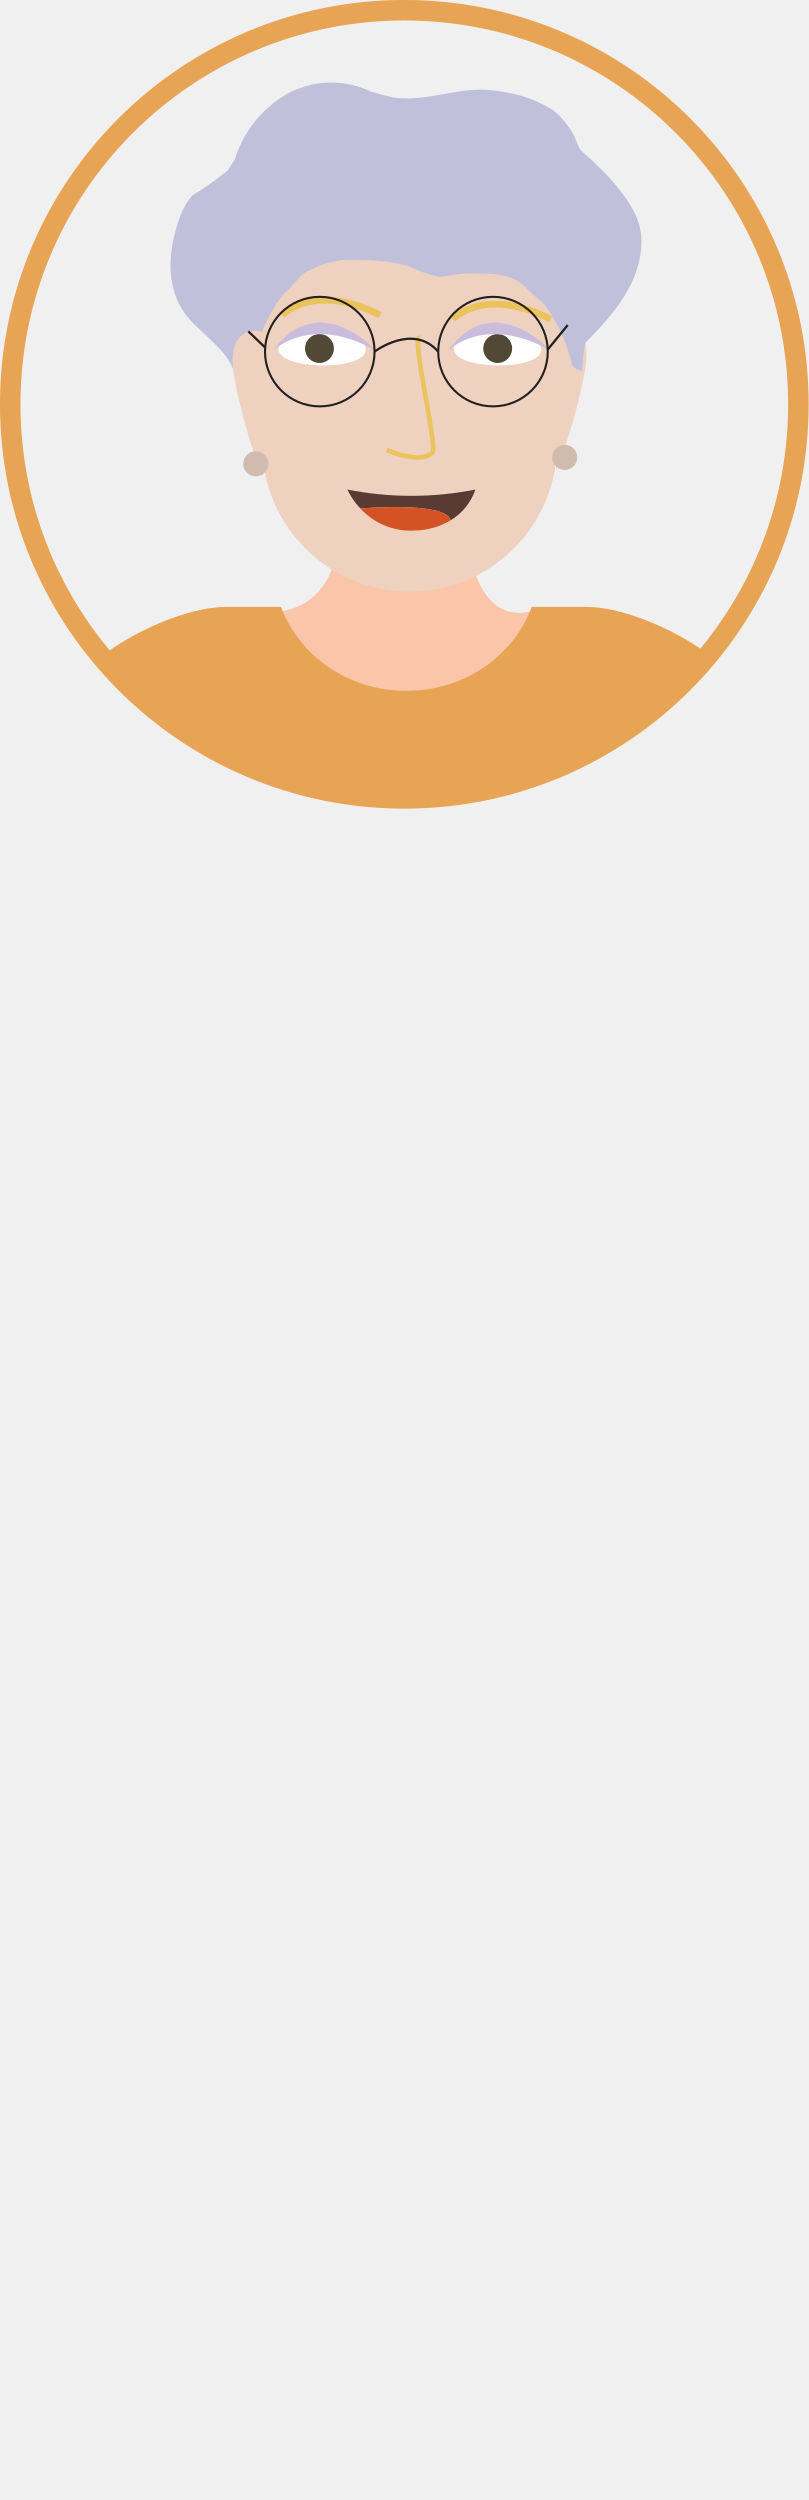
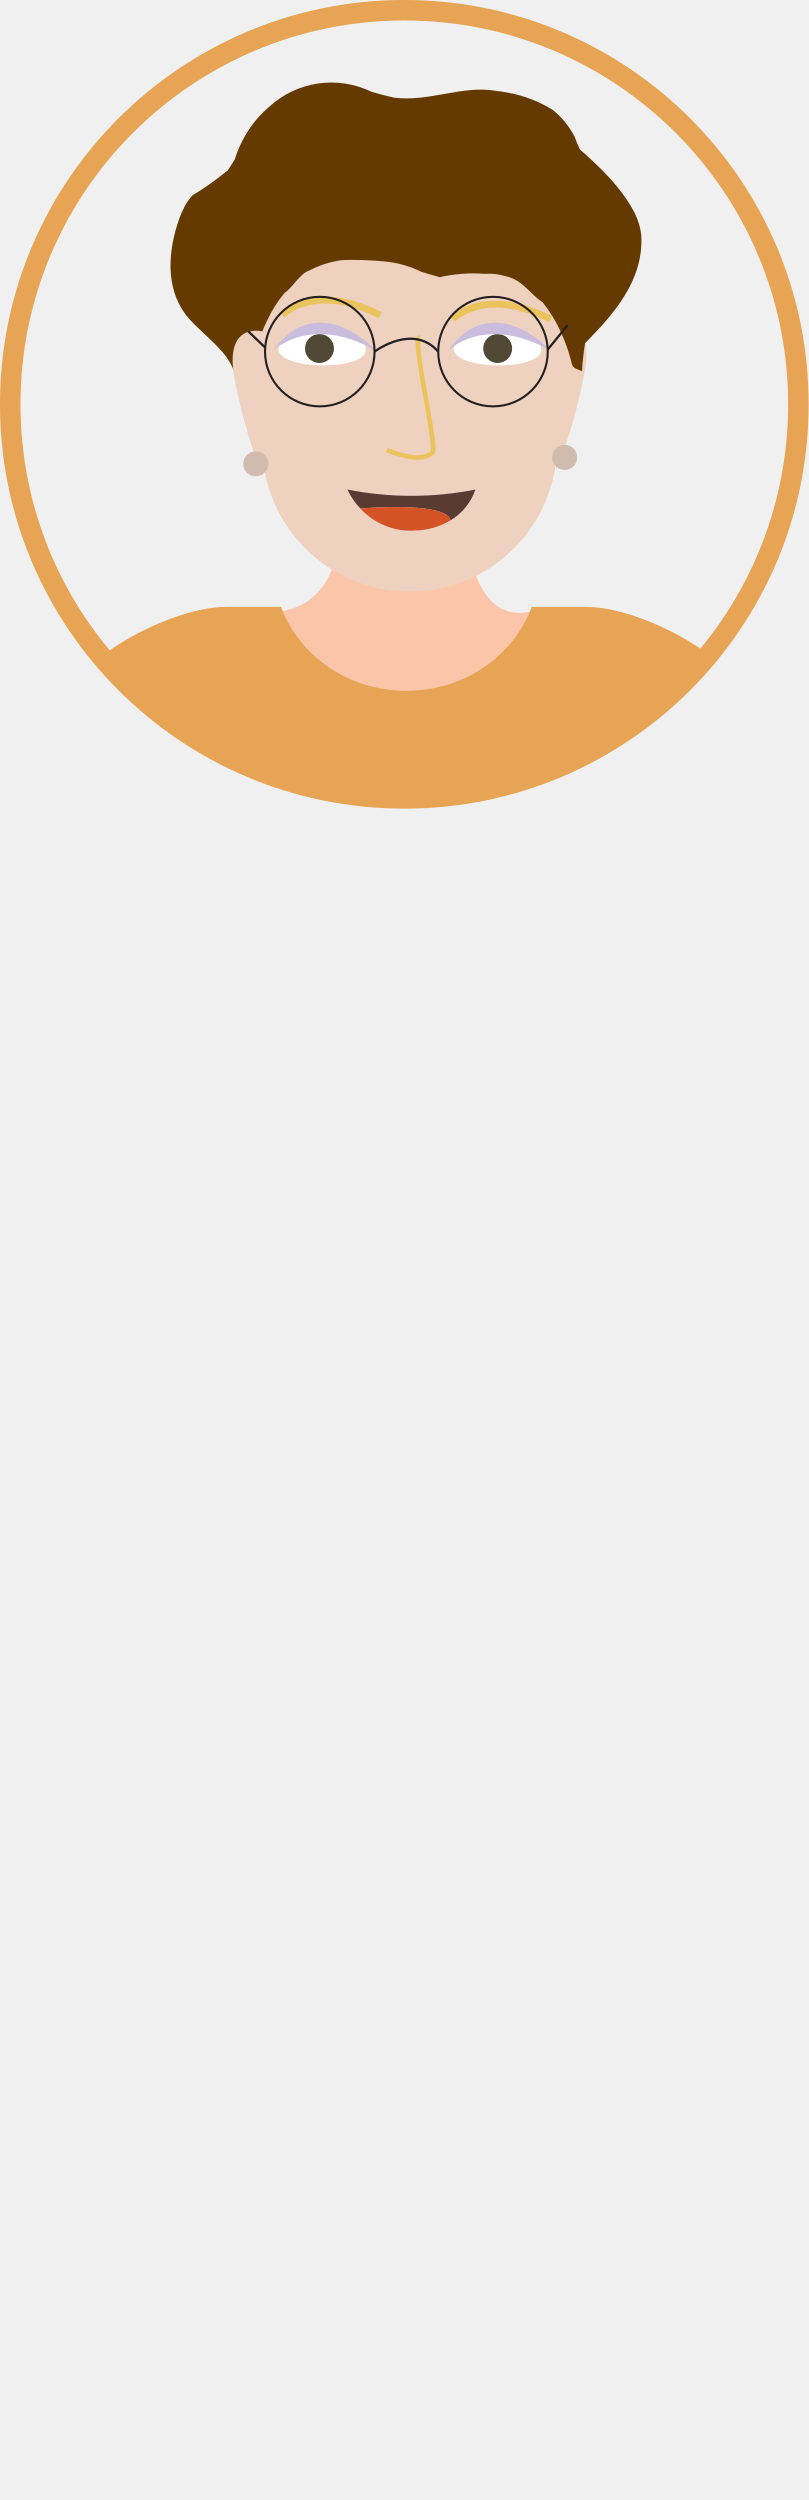
<svg xmlns="http://www.w3.org/2000/svg" viewBox="0 0 223.67 691.48">
  <defs>
-     <style>.cls-1,.cls-14,.cls-15,.cls-18{fill:none;}.cls-1{stroke:#e6a454;stroke-width:5.67px;}.cls-1,.cls-10,.cls-14,.cls-15,.cls-9{stroke-miterlimit:10;}.cls-2{clip-path:url(#clip-path);}.cls-10,.cls-3,.cls-9{fill:#eed1bf;}.cls-4{fill:#fbc5aa;}.cls-5{fill:#d8dcec;}.cls-6{fill:#fff;}.cls-7{fill:#514835;}.cls-8{fill:#cabcdc;}.cls-10,.cls-9{stroke:#ebc35c;}.cls-9{stroke-width:1.28px;}.cls-10{stroke-width:1.89px;}.cls-11{fill:#5a3b34;}.cls-12{fill:#d55225;}.cls-13{fill:#c1c0db;}.cls-14,.cls-15{stroke:#231f20;}.cls-14{stroke-width:0.63px;}.cls-15{stroke-width:0.58px;}.cls-16{fill:#d1bbae;}.cls-17{fill:#e6a454;}.cls-19{fill:#007dac;}</style>
+     <style>.cls-1,.cls-14,.cls-15,.cls-18{fill:none;}.cls-1{stroke:#e6a454;stroke-width:5.67px;}.cls-1,.cls-10,.cls-14,.cls-15,.cls-9{stroke-miterlimit:10;}.cls-2{clip-path:url(#clip-path);}.cls-10,.cls-3,.cls-9{fill:#eed1bf;}.cls-4{fill:#fbc5aa;}.cls-5{fill:#d8dcec;}.cls-6{fill:#fff;}.cls-7{fill:#514835;}.cls-8{fill:#cabcdc;}.cls-10,.cls-9{stroke:#ebc35c;}.cls-9{stroke-width:1.28px;}.cls-10{stroke-width:1.89px;}.cls-11{fill:#5a3b34;}.cls-12{fill:#d55225;}.cls-13{fill:#643a00;}.cls-14,.cls-15{stroke:#231f20;}.cls-14{stroke-width:0.63px;}.cls-15{stroke-width:0.58px;}.cls-16{fill:#d1bbae;}.cls-17{fill:#e6a454;}.cls-19{fill:#007dac;}</style>
    <clipPath id="clip-path">
      <circle class="cls-1" cx="111.83" cy="111.83" r="109" />
    </clipPath>
  </defs>
  <g id="Layer_2" data-name="Layer 2">
    <g id="Jenny">
      <g class="cls-2">
        <path class="cls-3" d="M24.33,349.58S18.39,396.4,50.47,401.1V348.44Z" />
        <path class="cls-3" d="M200.39,354.8s5.94,46.82-26.15,51.53V353.66Z" />
        <path class="cls-4" d="M78.37,168.91s14.51-1.23,15.18-21.08h35.64s1.46,25.92,18.46,21.08l-1.54,14.89-34.72,15.73-30.16-9.2-7.35-16.65Z" />
        <path class="cls-5" d="M8.77,367.63l52.43-2V217.06s-12.12-61.54-30.75-28.14Q15,282.34,8.77,367.63Z" />
        <path class="cls-5" d="M219.17,367.63l-52.43-2V217.06s12.12-61.54,30.75-28.14Q213,282.34,219.17,367.63Z" />
        <path class="cls-3" d="M109.29,38.51h8a36.79,36.79,0,0,1,36.79,36.79v47.55a40.79,40.79,0,0,1-40.79,40.79h0A40.79,40.79,0,0,1,72.5,122.86V75.31a36.79,36.79,0,0,1,36.79-36.79Z" />
        <path class="cls-6" d="M101.18,96.75c.1-6.57-24.05-6.82-24.15-.25C77,102.44,101.1,102.69,101.18,96.75Z" />
        <path class="cls-6" d="M149.72,96.75c.1-6.57-24-6.82-24.15-.25C125.49,102.44,149.64,102.69,149.72,96.75Z" />
        <circle class="cls-7" cx="88.36" cy="96.39" r="4" />
        <circle class="cls-7" cx="137.65" cy="96.39" r="4" />
        <path class="cls-8" d="M75.53,97S85.79,86.67,104,97C104,97,88.16,79.52,75.53,97Z" />
        <path class="cls-8" d="M123.88,97s10.26-10.31,28.42,0C152.3,97,136.51,79.52,123.88,97Z" />
        <path class="cls-9" d="M106.92,124.47s9.59,4.17,12.74.6c1.36-1.54-6-32.31-3.58-31.66" />
        <path class="cls-10" d="M78.05,87.16s8.54-9.36,27.08,0" />
        <path class="cls-10" d="M125.22,88.29s8.54-9.36,27.08,0" />
        <path class="cls-11" d="M131.49,135.41a15.9,15.9,0,0,1-6.86,8.51c-1.29-5.36-24.87-3.27-24.95-3.27a19.8,19.8,0,0,1-3.6-5.24A91.21,91.21,0,0,0,131.49,135.41Z" />
        <path class="cls-12" d="M124.63,143.92h0a20,20,0,0,1-9.74,2.81,18.83,18.83,0,0,1-15.21-6.08C99.76,140.65,123.34,138.56,124.63,143.92Z" />
        <polygon class="cls-11" points="99.68 140.65 99.68 140.65 99.68 140.65 99.68 140.65" />
        <path class="cls-3" d="M153.84,89.93s11-3.07,7.79,13.39S153.84,130,153.84,130Z" />
        <path class="cls-13" d="M68.22,113.28c.26-2.48.6-5,1-7.51A48.86,48.86,0,0,1,75,86.45a34.36,34.36,0,0,1,3.67-5.37c2.41-1.68,4.28-5.47,7-6.31a25.92,25.92,0,0,1,4.42-1.84,30.28,30.28,0,0,1,4.59-1,94.34,94.34,0,0,1,11.51.36,29.76,29.76,0,0,1,10.49,2.94c1.65.49,3.3,1,4.95,1.42a45.23,45.23,0,0,1,6.14-.91,39.71,39.71,0,0,1,6.17,0,17.85,17.85,0,0,1,3.2.08,17.5,17.5,0,0,1,3,.65c4.54,1.07,6.41,4.85,9.88,7.07.67.82,1.31,1.69,1.92,2.59s1.18,1.83,1.71,2.78a46.35,46.35,0,0,1,2.75,6,48.69,48.69,0,0,1,1.84,6c.56,1.19,1.66,1.19,2.77,1.78,0-1.31.15-2.61.29-3.91s.32-2.59.53-3.87C169.64,87,178.16,77.51,177.36,65a17.54,17.54,0,0,0-.72-3.36,18.41,18.41,0,0,0-1.42-3.33,36.13,36.13,0,0,0-1.89-3.13c-3.44-5.13-8.28-9.78-12.9-13.8a29,29,0,0,1-1.5-3.61,24.22,24.22,0,0,0-1.49-2.45,24.94,24.94,0,0,0-1.72-2.23A23.19,23.19,0,0,0,153,30.48a35,35,0,0,0-12.53-4.85c-1.13-.22-2.28-.39-3.43-.52-9.18-1.57-18.53,3.17-28.08,1.89-1.06-.23-2.11-.49-3.15-.76s-2.08-.57-3.11-.87a25.38,25.38,0,0,0-28.34,4.25A31.34,31.34,0,0,0,71.86,32,31.68,31.68,0,0,0,64.94,44.1c-.62,1-1.27,2-1.92,3q-.93.75-1.86,1.47A73.53,73.53,0,0,1,53.27,54a15,15,0,0,0-2.15,3,26.17,26.17,0,0,0-1.54,3.48c-.4,1.11-.75,2.23-1.06,3.38-2.46,9.12-2.08,19,5.29,25.89.82.82,1.65,1.61,2.48,2.39,4.15,3.89,8.47,7.65,9,13.34q.71,2.49,1.41,4.91A31.45,31.45,0,0,0,68.22,113.28Z" />
        <path class="cls-3" d="M72.72,91.7s-11-3.07-7.79,13.39,7.79,26.66,7.79,26.66Z" />
        <path class="cls-14" d="M103.6,97.25s10.58-8,17.6,0" />
        <line class="cls-14" x1="68.67" y1="91.64" x2="73.3" y2="96.08" />
        <line class="cls-14" x1="157.02" y1="89.91" x2="151.51" y2="96.67" />
        <circle class="cls-15" cx="88.45" cy="97.25" r="15.15" />
        <circle class="cls-15" cx="136.36" cy="97.25" r="15.15" />
        <circle class="cls-16" cx="70.74" cy="128.28" r="3.47" />
        <circle class="cls-16" cx="156.2" cy="126.51" r="3.47" />
        <path class="cls-3" d="M70.85,667S54.78,681.53,41,681.25l57.28.41V667Z" />
        <path class="cls-17" d="M98.27,667v20.59H83.14v-5.87s-33.38,12.26-48,9.37c0,0-16.7-2.25,8.94-11.5,19.19-6.91,23.06-8.35,23.06-8.35" />
        <path class="cls-3" d="M160.78,667s17.28,14.58,31.08,14.3l-57.28.41V667Z" />
        <path class="cls-17" d="M134.58,667v20.59h15.13v-5.87s33.38,12.26,48,9.37c0,0,16.71-2.25-8.94-11.5-19.19-6.91-23-8.35-23-8.35" />
        <path class="cls-18" d="M52.33,336.2c0-.15,0-.3.05-.46A3.24,3.24,0,0,0,52.33,336.2Z" />
        <polygon class="cls-19" points="49.66 362.97 49.66 391.17 70.84 666.95 98.28 666.95 117.94 436.56 134.54 666.95 160.78 666.95 183.72 391.17 183.72 362.97 49.66 362.97" />
        <path class="cls-17" d="M198.05,189c-4.87.59-10.88,7.66-16.53,25.28,0,5.07,2.88,37.7-7.28,52.36-2.19,23.06,6.28,79.44,9.11,103.09-57.28,48.08-132.11-4.94-134.26,4.71,2.76-23.32,6.77-85.13,4.64-107.89-11.33-15.72-10.68-52.95-10.68-52.95-5.59-17.12-11.5-24-16.32-24.6-12-1.41,17.65-21.14,35.91-21.14H77.72c5,13.51,18.6,23.22,34.67,23.22s29.73-9.71,34.68-23.22h15.08C180.41,167.89,210,187.62,198.05,189Z" />
      </g>
      <circle class="cls-1" cx="111.83" cy="111.83" r="109" />
    </g>
  </g>
</svg>
